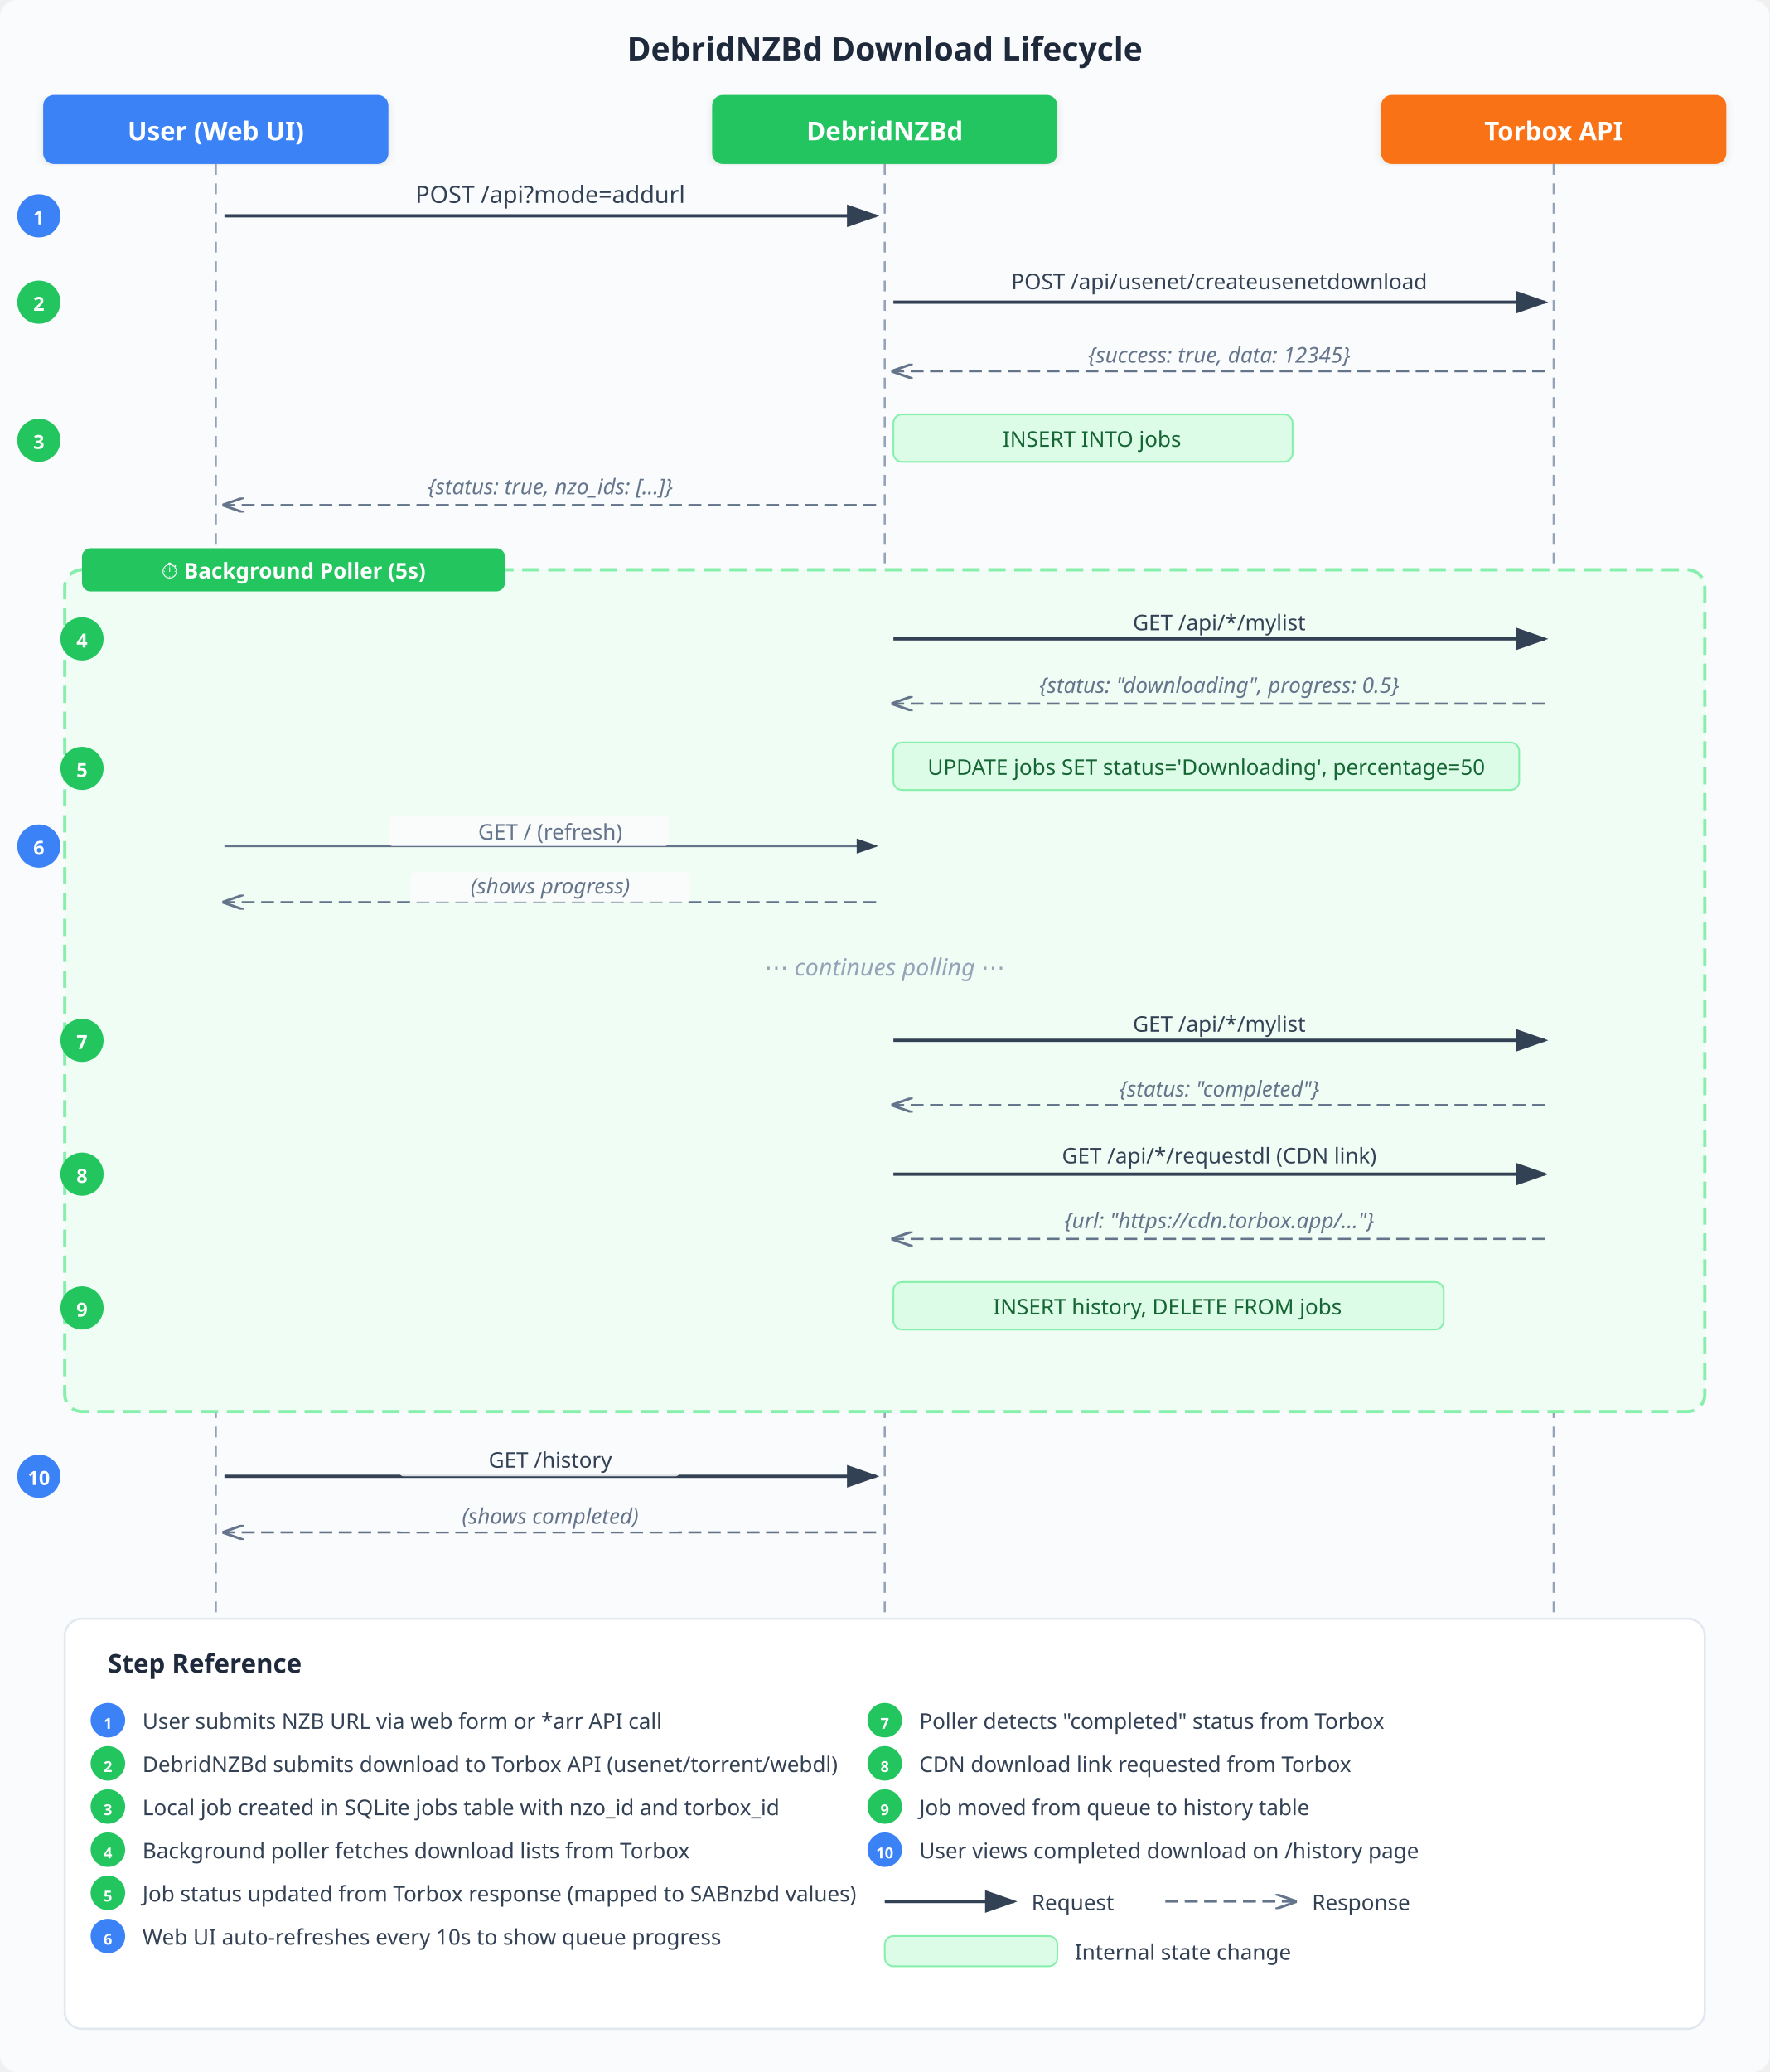
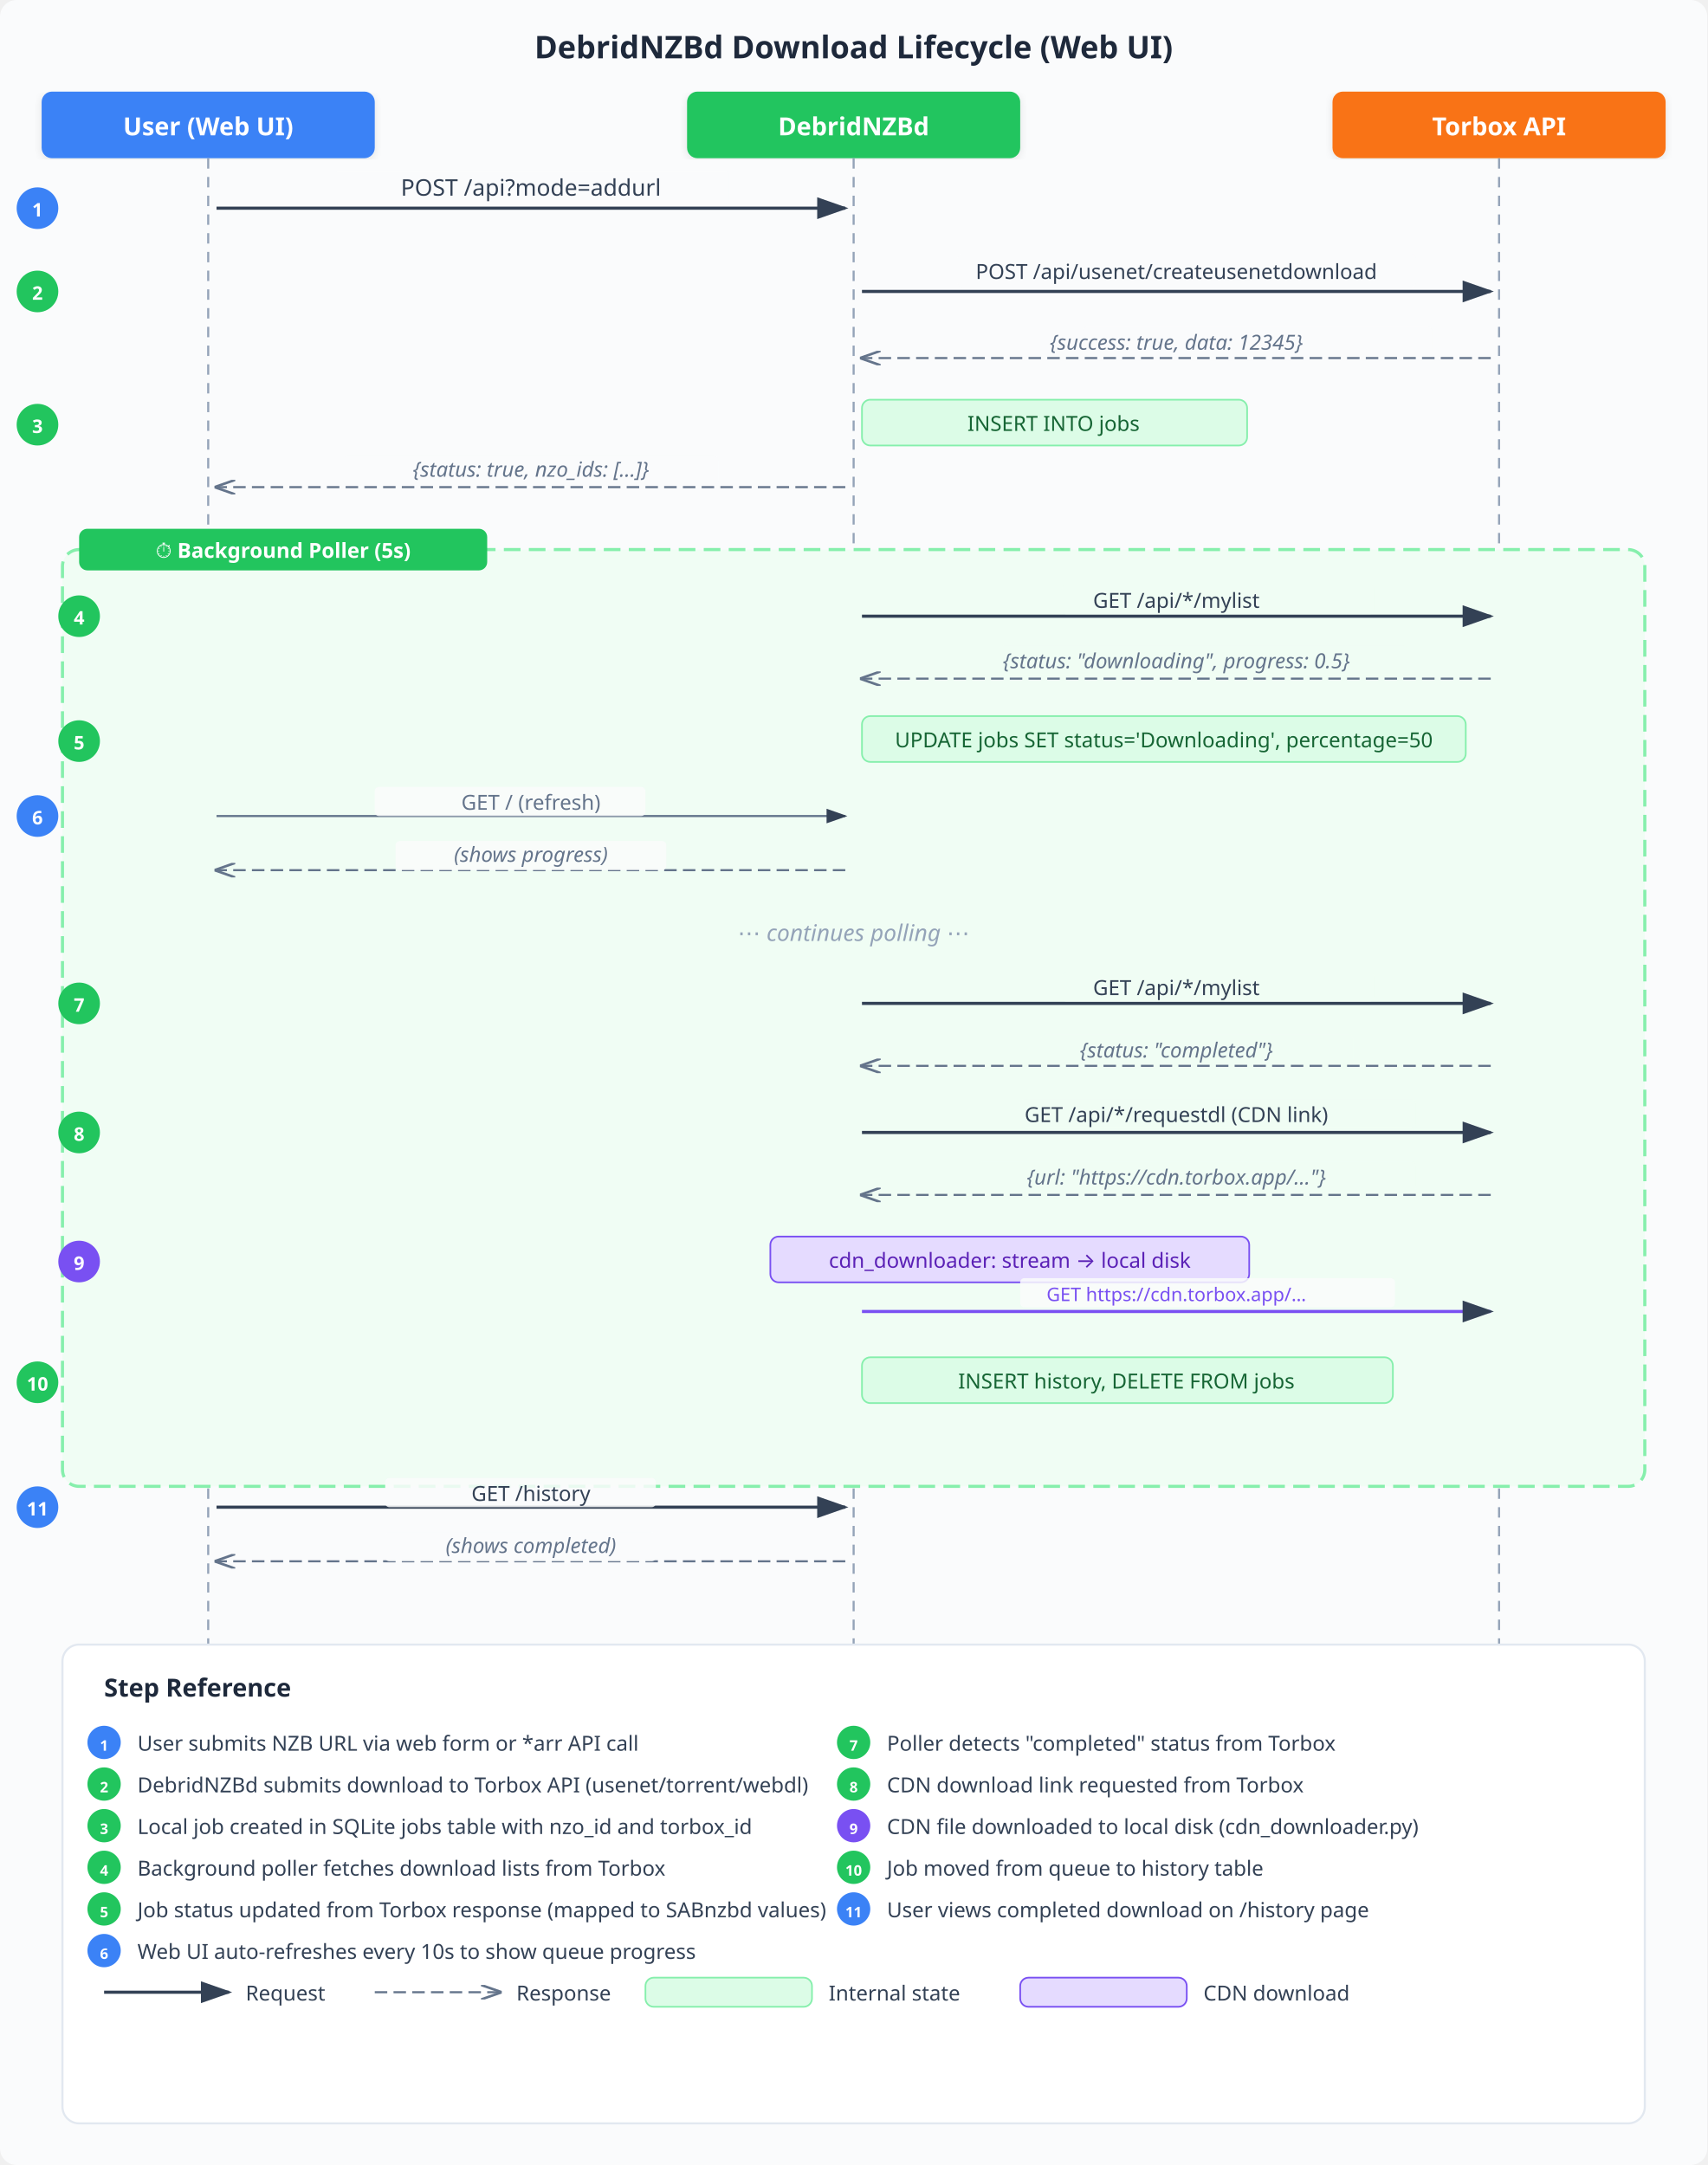
- <svg xmlns="http://www.w3.org/2000/svg" viewBox="0 0 820 960" font-family="'Segoe UI', system-ui, -apple-system, sans-serif">
+ <svg xmlns="http://www.w3.org/2000/svg" viewBox="0 0 820 1040" font-family="'Segoe UI', system-ui, -apple-system, sans-serif">
  <defs>
    <marker id="arrowFilled" markerWidth="10" markerHeight="7" refX="9" refY="3.5" orient="auto">
      <polygon points="0 0, 10 3.5, 0 7" fill="#334155" />
    </marker>
    <marker id="arrowOpen" markerWidth="10" markerHeight="7" refX="9" refY="3.5" orient="auto">
      <polyline points="0 0, 10 3.5, 0 7" fill="none" stroke="#64748b" stroke-width="1.2" />
    </marker>
    <filter id="shadow" x="-2%" y="-2%" width="104%" height="104%">
      <feDropShadow dx="0" dy="1" stdDeviation="2" flood-opacity="0.1" />
    </filter>
  </defs>
-   <rect width="820" height="960" fill="#fafbfc" rx="8" />
-   <text x="410" y="28" text-anchor="middle" font-size="15" font-weight="700" fill="#1e293b">DebridNZBd Download Lifecycle</text>
+   <rect width="820" height="1040" fill="#fafbfc" rx="8" />
+   <text x="410" y="28" text-anchor="middle" font-size="15" font-weight="700" fill="#1e293b">DebridNZBd Download Lifecycle (Web UI)</text>
  <rect x="20" y="44" width="160" height="32" rx="5" fill="#3b82f6" filter="url(#shadow)" />
  <text x="100" y="65" text-anchor="middle" fill="white" font-size="12" font-weight="600">User (Web UI)</text>
  <rect x="330" y="44" width="160" height="32" rx="5" fill="#22c55e" filter="url(#shadow)" />
  <text x="410" y="65" text-anchor="middle" fill="white" font-size="12" font-weight="600">DebridNZBd</text>
  <rect x="640" y="44" width="160" height="32" rx="5" fill="#f97316" filter="url(#shadow)" />
  <text x="720" y="65" text-anchor="middle" fill="white" font-size="12" font-weight="600">Torbox API</text>
-   <line x1="100" y1="76" x2="100" y2="940" stroke="#94a3b8" stroke-width="1" stroke-dasharray="5,4" />
-   <line x1="410" y1="76" x2="410" y2="940" stroke="#94a3b8" stroke-width="1" stroke-dasharray="5,4" />
-   <line x1="720" y1="76" x2="720" y2="940" stroke="#94a3b8" stroke-width="1" stroke-dasharray="5,4" />
+   <line x1="100" y1="76" x2="100" y2="1020" stroke="#94a3b8" stroke-width="1" stroke-dasharray="5,4" />
+   <line x1="410" y1="76" x2="410" y2="1020" stroke="#94a3b8" stroke-width="1" stroke-dasharray="5,4" />
+   <line x1="720" y1="76" x2="720" y2="1020" stroke="#94a3b8" stroke-width="1" stroke-dasharray="5,4" />
  <circle cx="18" cy="100" r="10" fill="#3b82f6" />
  <text x="18" y="104" text-anchor="middle" fill="white" font-size="9" font-weight="700">1</text>
  <line x1="104" y1="100" x2="406" y2="100" stroke="#334155" stroke-width="1.5" marker-end="url(#arrowFilled)" />
  <rect x="160" y="82" width="190" height="16" rx="2" fill="#fafbfc" opacity="0.85" />
  <text x="255" y="94" text-anchor="middle" font-size="11" fill="#334155">POST /api?mode=addurl</text>
  <circle cx="18" cy="140" r="10" fill="#22c55e" />
  <text x="18" y="144" text-anchor="middle" fill="white" font-size="9" font-weight="700">2</text>
  <line x1="414" y1="140" x2="716" y2="140" stroke="#334155" stroke-width="1.5" marker-end="url(#arrowFilled)" />
  <rect x="460" y="122" width="220" height="16" rx="2" fill="#fafbfc" opacity="0.85" />
  <text x="565" y="134" text-anchor="middle" font-size="10" fill="#334155">POST /api/usenet/createusenetdownload</text>
  <line x1="716" y1="172" x2="414" y2="172" stroke="#64748b" stroke-width="1" stroke-dasharray="6,3" marker-end="url(#arrowOpen)" />
  <rect x="520" y="157" width="168" height="14" rx="2" fill="#fafbfc" opacity="0.85" />
  <text x="565" y="168" text-anchor="middle" font-size="10" fill="#64748b" font-style="italic">{success: true, data: 12345}</text>
  <circle cx="18" cy="204" r="10" fill="#22c55e" />
  <text x="18" y="208" text-anchor="middle" fill="white" font-size="9" font-weight="700">3</text>
  <rect x="414" y="192" width="185" height="22" rx="4" fill="#dcfce7" stroke="#86efac" stroke-width="0.8" />
  <text x="506" y="207" text-anchor="middle" font-size="10" fill="#166534">INSERT INTO jobs</text>
  <line x1="406" y1="234" x2="104" y2="234" stroke="#64748b" stroke-width="1" stroke-dasharray="6,3" marker-end="url(#arrowOpen)" />
  <rect x="165" y="219" width="180" height="14" rx="2" fill="#fafbfc" opacity="0.85" />
  <text x="255" y="229" text-anchor="middle" font-size="10" fill="#64748b" font-style="italic">{status: true, nzo_ids: […]}</text>
-   <rect x="30" y="264" width="760" height="390" rx="8" fill="#f0fdf4" stroke="#86efac" stroke-width="1.5" stroke-dasharray="8,4" />
+   <rect x="30" y="264" width="760" height="450" rx="8" fill="#f0fdf4" stroke="#86efac" stroke-width="1.5" stroke-dasharray="8,4" />
  <rect x="38" y="254" width="196" height="20" rx="4" fill="#22c55e" />
  <text x="136" y="268" text-anchor="middle" font-size="10" font-weight="600" fill="white">⏱ Background Poller (5s)</text>
  <circle cx="38" cy="296" r="10" fill="#22c55e" />
  <text x="38" y="300" text-anchor="middle" fill="white" font-size="9" font-weight="700">4</text>
  <line x1="414" y1="296" x2="716" y2="296" stroke="#334155" stroke-width="1.5" marker-end="url(#arrowFilled)" />
  <rect x="510" y="281" width="150" height="14" rx="2" fill="#f0fdf4" opacity="0.9" />
  <text x="565" y="292" text-anchor="middle" font-size="10" fill="#334155">GET /api/*/mylist</text>
  <line x1="716" y1="326" x2="414" y2="326" stroke="#64748b" stroke-width="1" stroke-dasharray="6,3" marker-end="url(#arrowOpen)" />
  <rect x="480" y="310" width="196" height="14" rx="2" fill="#f0fdf4" opacity="0.9" />
  <text x="565" y="321" text-anchor="middle" font-size="10" fill="#64748b" font-style="italic">{status: "downloading", progress: 0.5}</text>
  <circle cx="38" cy="356" r="10" fill="#22c55e" />
  <text x="38" y="360" text-anchor="middle" fill="white" font-size="9" font-weight="700">5</text>
  <rect x="414" y="344" width="290" height="22" rx="4" fill="#dcfce7" stroke="#86efac" stroke-width="0.8" />
  <text x="559" y="359" text-anchor="middle" font-size="10" fill="#166534">UPDATE jobs SET status='Downloading', percentage=50</text>
  <circle cx="18" cy="392" r="10" fill="#3b82f6" />
  <text x="18" y="396" text-anchor="middle" fill="white" font-size="9" font-weight="700">6</text>
  <line x1="104" y1="392" x2="406" y2="392" stroke="#64748b" stroke-width="1" marker-end="url(#arrowFilled)" />
  <rect x="180" y="378" width="130" height="14" rx="2" fill="#fafbfc" opacity="0.85" />
  <text x="255" y="389" text-anchor="middle" font-size="10" fill="#64748b">GET / (refresh)</text>
  <line x1="406" y1="418" x2="104" y2="418" stroke="#64748b" stroke-width="1" stroke-dasharray="6,3" marker-end="url(#arrowOpen)" />
  <rect x="190" y="404" width="130" height="14" rx="2" fill="#fafbfc" opacity="0.85" />
  <text x="255" y="414" text-anchor="middle" font-size="10" fill="#64748b" font-style="italic">(shows progress)</text>
  <text x="410" y="452" text-anchor="middle" font-size="11" fill="#94a3b8" font-style="italic">⋯ continues polling ⋯</text>
  <circle cx="38" cy="482" r="10" fill="#22c55e" />
  <text x="38" y="486" text-anchor="middle" fill="white" font-size="9" font-weight="700">7</text>
  <line x1="414" y1="482" x2="716" y2="482" stroke="#334155" stroke-width="1.5" marker-end="url(#arrowFilled)" />
  <rect x="510" y="467" width="150" height="14" rx="2" fill="#f0fdf4" opacity="0.9" />
  <text x="565" y="478" text-anchor="middle" font-size="10" fill="#334155">GET /api/*/mylist</text>
  <line x1="716" y1="512" x2="414" y2="512" stroke="#64748b" stroke-width="1" stroke-dasharray="6,3" marker-end="url(#arrowOpen)" />
  <rect x="500" y="497" width="150" height="14" rx="2" fill="#f0fdf4" opacity="0.9" />
  <text x="565" y="508" text-anchor="middle" font-size="10" fill="#64748b" font-style="italic">{status: "completed"}</text>
  <circle cx="38" cy="544" r="10" fill="#22c55e" />
  <text x="38" y="548" text-anchor="middle" fill="white" font-size="9" font-weight="700">8</text>
  <line x1="414" y1="544" x2="716" y2="544" stroke="#334155" stroke-width="1.5" marker-end="url(#arrowFilled)" />
  <rect x="490" y="528" width="190" height="14" rx="2" fill="#f0fdf4" opacity="0.9" />
  <text x="565" y="539" text-anchor="middle" font-size="10" fill="#334155">GET /api/*/requestdl (CDN link)</text>
  <line x1="716" y1="574" x2="414" y2="574" stroke="#64748b" stroke-width="1" stroke-dasharray="6,3" marker-end="url(#arrowOpen)" />
  <rect x="470" y="558" width="210" height="14" rx="2" fill="#f0fdf4" opacity="0.9" />
  <text x="565" y="569" text-anchor="middle" font-size="10" fill="#64748b" font-style="italic">{url: "https://cdn.torbox.app/…"}</text>
-   <circle cx="38" cy="606" r="10" fill="#22c55e" />
+   <circle cx="38" cy="606" r="10" fill="#7950f2" />
  <text x="38" y="610" text-anchor="middle" fill="white" font-size="9" font-weight="700">9</text>
-   <rect x="414" y="594" width="255" height="22" rx="4" fill="#dcfce7" stroke="#86efac" stroke-width="0.8" />
-   <text x="541" y="609" text-anchor="middle" font-size="10" fill="#166534">INSERT history, DELETE FROM jobs</text>
-   <circle cx="18" cy="684" r="10" fill="#3b82f6" />
-   <text x="18" y="688" text-anchor="middle" fill="white" font-size="9" font-weight="700">10</text>
-   <line x1="104" y1="684" x2="406" y2="684" stroke="#334155" stroke-width="1.5" marker-end="url(#arrowFilled)" />
-   <rect x="185" y="670" width="130" height="14" rx="2" fill="#fafbfc" opacity="0.85" />
-   <text x="255" y="680" text-anchor="middle" font-size="10" fill="#334155">GET /history</text>
-   <line x1="406" y1="710" x2="104" y2="710" stroke="#64748b" stroke-width="1" stroke-dasharray="6,3" marker-end="url(#arrowOpen)" />
-   <rect x="185" y="696" width="130" height="14" rx="2" fill="#fafbfc" opacity="0.85" />
-   <text x="255" y="706" text-anchor="middle" font-size="10" fill="#64748b" font-style="italic">(shows completed)</text>
-   <rect x="30" y="750" width="760" height="190" rx="8" fill="white" stroke="#e2e8f0" stroke-width="1" />
-   <text x="50" y="775" font-size="12" font-weight="700" fill="#1e293b">Step Reference</text>
-   <circle cx="50" cy="797" r="8" fill="#3b82f6" />
-   <text x="50" y="801" text-anchor="middle" fill="white" font-size="7" font-weight="700">1</text>
-   <text x="66" y="801" font-size="10" fill="#334155">User submits NZB URL via web form or *arr API call</text>
-   <circle cx="50" cy="817" r="8" fill="#22c55e" />
-   <text x="50" y="821" text-anchor="middle" fill="white" font-size="7" font-weight="700">2</text>
-   <text x="66" y="821" font-size="10" fill="#334155">DebridNZBd submits download to Torbox API (usenet/torrent/webdl)</text>
-   <circle cx="50" cy="837" r="8" fill="#22c55e" />
-   <text x="50" y="841" text-anchor="middle" fill="white" font-size="7" font-weight="700">3</text>
-   <text x="66" y="841" font-size="10" fill="#334155">Local job created in SQLite jobs table with nzo_id and torbox_id</text>
+   <rect x="370" y="594" width="230" height="22" rx="4" fill="#e5dbff" stroke="#7950f2" stroke-width="0.8" />
+   <text x="485" y="609" text-anchor="middle" font-size="10" fill="#5b21b6">cdn_downloader: stream → local disk</text>
+   <line x1="414" y1="630" x2="716" y2="630" stroke="#7950f2" stroke-width="1.5" marker-end="url(#arrowFilled)" />
+   <rect x="490" y="614" width="180" height="14" rx="2" fill="#fafbfc" opacity="0.85" />
+   <text x="565" y="625" text-anchor="middle" font-size="9" fill="#7950f2">GET https://cdn.torbox.app/…</text>
+   <circle cx="18" cy="664" r="10" fill="#22c55e" />
+   <text x="18" y="668" text-anchor="middle" fill="white" font-size="9" font-weight="700">10</text>
+   <rect x="414" y="652" width="255" height="22" rx="4" fill="#dcfce7" stroke="#86efac" stroke-width="0.8" />
+   <text x="541" y="667" text-anchor="middle" font-size="10" fill="#166534">INSERT history, DELETE FROM jobs</text>
+   <circle cx="18" cy="724" r="10" fill="#3b82f6" />
+   <text x="18" y="728" text-anchor="middle" fill="white" font-size="9" font-weight="700">11</text>
+   <line x1="104" y1="724" x2="406" y2="724" stroke="#334155" stroke-width="1.5" marker-end="url(#arrowFilled)" />
+   <rect x="185" y="710" width="130" height="14" rx="2" fill="#fafbfc" opacity="0.85" />
+   <text x="255" y="721" text-anchor="middle" font-size="10" fill="#334155">GET /history</text>
+   <line x1="406" y1="750" x2="104" y2="750" stroke="#64748b" stroke-width="1" stroke-dasharray="6,3" marker-end="url(#arrowOpen)" />
+   <rect x="185" y="736" width="130" height="14" rx="2" fill="#fafbfc" opacity="0.85" />
+   <text x="255" y="746" text-anchor="middle" font-size="10" fill="#64748b" font-style="italic">(shows completed)</text>
+   <rect x="30" y="790" width="760" height="230" rx="8" fill="white" stroke="#e2e8f0" stroke-width="1" />
+   <text x="50" y="815" font-size="12" font-weight="700" fill="#1e293b">Step Reference</text>
+   <circle cx="50" cy="837" r="8" fill="#3b82f6" />
+   <text x="50" y="841" text-anchor="middle" fill="white" font-size="7" font-weight="700">1</text>
+   <text x="66" y="841" font-size="10" fill="#334155">User submits NZB URL via web form or *arr API call</text>
  <circle cx="50" cy="857" r="8" fill="#22c55e" />
-   <text x="50" y="861" text-anchor="middle" fill="white" font-size="7" font-weight="700">4</text>
-   <text x="66" y="861" font-size="10" fill="#334155">Background poller fetches download lists from Torbox</text>
+   <text x="50" y="861" text-anchor="middle" fill="white" font-size="7" font-weight="700">2</text>
+   <text x="66" y="861" font-size="10" fill="#334155">DebridNZBd submits download to Torbox API (usenet/torrent/webdl)</text>
  <circle cx="50" cy="877" r="8" fill="#22c55e" />
-   <text x="50" y="881" text-anchor="middle" fill="white" font-size="7" font-weight="700">5</text>
-   <text x="66" y="881" font-size="10" fill="#334155">Job status updated from Torbox response (mapped to SABnzbd values)</text>
-   <circle cx="50" cy="897" r="8" fill="#3b82f6" />
-   <text x="50" y="901" text-anchor="middle" fill="white" font-size="7" font-weight="700">6</text>
-   <text x="66" y="901" font-size="10" fill="#334155">Web UI auto-refreshes every 10s to show queue progress</text>
-   <circle cx="410" cy="797" r="8" fill="#22c55e" />
-   <text x="410" y="801" text-anchor="middle" fill="white" font-size="7" font-weight="700">7</text>
-   <text x="426" y="801" font-size="10" fill="#334155">Poller detects "completed" status from Torbox</text>
-   <circle cx="410" cy="817" r="8" fill="#22c55e" />
-   <text x="410" y="821" text-anchor="middle" fill="white" font-size="7" font-weight="700">8</text>
-   <text x="426" y="821" font-size="10" fill="#334155">CDN download link requested from Torbox</text>
+   <text x="50" y="881" text-anchor="middle" fill="white" font-size="7" font-weight="700">3</text>
+   <text x="66" y="881" font-size="10" fill="#334155">Local job created in SQLite jobs table with nzo_id and torbox_id</text>
+   <circle cx="50" cy="897" r="8" fill="#22c55e" />
+   <text x="50" y="901" text-anchor="middle" fill="white" font-size="7" font-weight="700">4</text>
+   <text x="66" y="901" font-size="10" fill="#334155">Background poller fetches download lists from Torbox</text>
+   <circle cx="50" cy="917" r="8" fill="#22c55e" />
+   <text x="50" y="921" text-anchor="middle" fill="white" font-size="7" font-weight="700">5</text>
+   <text x="66" y="921" font-size="10" fill="#334155">Job status updated from Torbox response (mapped to SABnzbd values)</text>
+   <circle cx="50" cy="937" r="8" fill="#3b82f6" />
+   <text x="50" y="941" text-anchor="middle" fill="white" font-size="7" font-weight="700">6</text>
+   <text x="66" y="941" font-size="10" fill="#334155">Web UI auto-refreshes every 10s to show queue progress</text>
  <circle cx="410" cy="837" r="8" fill="#22c55e" />
-   <text x="410" y="841" text-anchor="middle" fill="white" font-size="7" font-weight="700">9</text>
-   <text x="426" y="841" font-size="10" fill="#334155">Job moved from queue to history table</text>
-   <circle cx="410" cy="857" r="8" fill="#3b82f6" />
-   <text x="410" y="861" text-anchor="middle" fill="white" font-size="7" font-weight="700">10</text>
-   <text x="426" y="861" font-size="10" fill="#334155">User views completed download on /history page</text>
-   <line x1="410" y1="881" x2="470" y2="881" stroke="#334155" stroke-width="1.5" marker-end="url(#arrowFilled)" />
-   <text x="478" y="885" font-size="10" fill="#334155">Request</text>
-   <line x1="540" y1="881" x2="600" y2="881" stroke="#64748b" stroke-width="1" stroke-dasharray="6,3" marker-end="url(#arrowOpen)" />
-   <text x="608" y="885" font-size="10" fill="#334155">Response</text>
-   <rect x="410" y="897" width="80" height="14" rx="4" fill="#dcfce7" stroke="#86efac" stroke-width="0.8" />
-   <text x="498" y="908" font-size="10" fill="#334155">Internal state change</text>
+   <text x="410" y="841" text-anchor="middle" fill="white" font-size="7" font-weight="700">7</text>
+   <text x="426" y="841" font-size="10" fill="#334155">Poller detects "completed" status from Torbox</text>
+   <circle cx="410" cy="857" r="8" fill="#22c55e" />
+   <text x="410" y="861" text-anchor="middle" fill="white" font-size="7" font-weight="700">8</text>
+   <text x="426" y="861" font-size="10" fill="#334155">CDN download link requested from Torbox</text>
+   <circle cx="410" cy="877" r="8" fill="#7950f2" />
+   <text x="410" y="881" text-anchor="middle" fill="white" font-size="7" font-weight="700">9</text>
+   <text x="426" y="881" font-size="10" fill="#334155">CDN file downloaded to local disk (cdn_downloader.py)</text>
+   <circle cx="410" cy="897" r="8" fill="#22c55e" />
+   <text x="410" y="901" text-anchor="middle" fill="white" font-size="7" font-weight="700">10</text>
+   <text x="426" y="901" font-size="10" fill="#334155">Job moved from queue to history table</text>
+   <circle cx="410" cy="917" r="8" fill="#3b82f6" />
+   <text x="410" y="921" text-anchor="middle" fill="white" font-size="7" font-weight="700">11</text>
+   <text x="426" y="921" font-size="10" fill="#334155">User views completed download on /history page</text>
+   <line x1="50" y1="957" x2="110" y2="957" stroke="#334155" stroke-width="1.5" marker-end="url(#arrowFilled)" />
+   <text x="118" y="961" font-size="10" fill="#334155">Request</text>
+   <line x1="180" y1="957" x2="240" y2="957" stroke="#64748b" stroke-width="1" stroke-dasharray="6,3" marker-end="url(#arrowOpen)" />
+   <text x="248" y="961" font-size="10" fill="#334155">Response</text>
+   <rect x="310" y="950" width="80" height="14" rx="4" fill="#dcfce7" stroke="#86efac" stroke-width="0.8" />
+   <text x="398" y="961" font-size="10" fill="#334155">Internal state</text>
+   <rect x="490" y="950" width="80" height="14" rx="4" fill="#e5dbff" stroke="#7950f2" stroke-width="0.8" />
+   <text x="578" y="961" font-size="10" fill="#334155">CDN download</text>
</svg>
